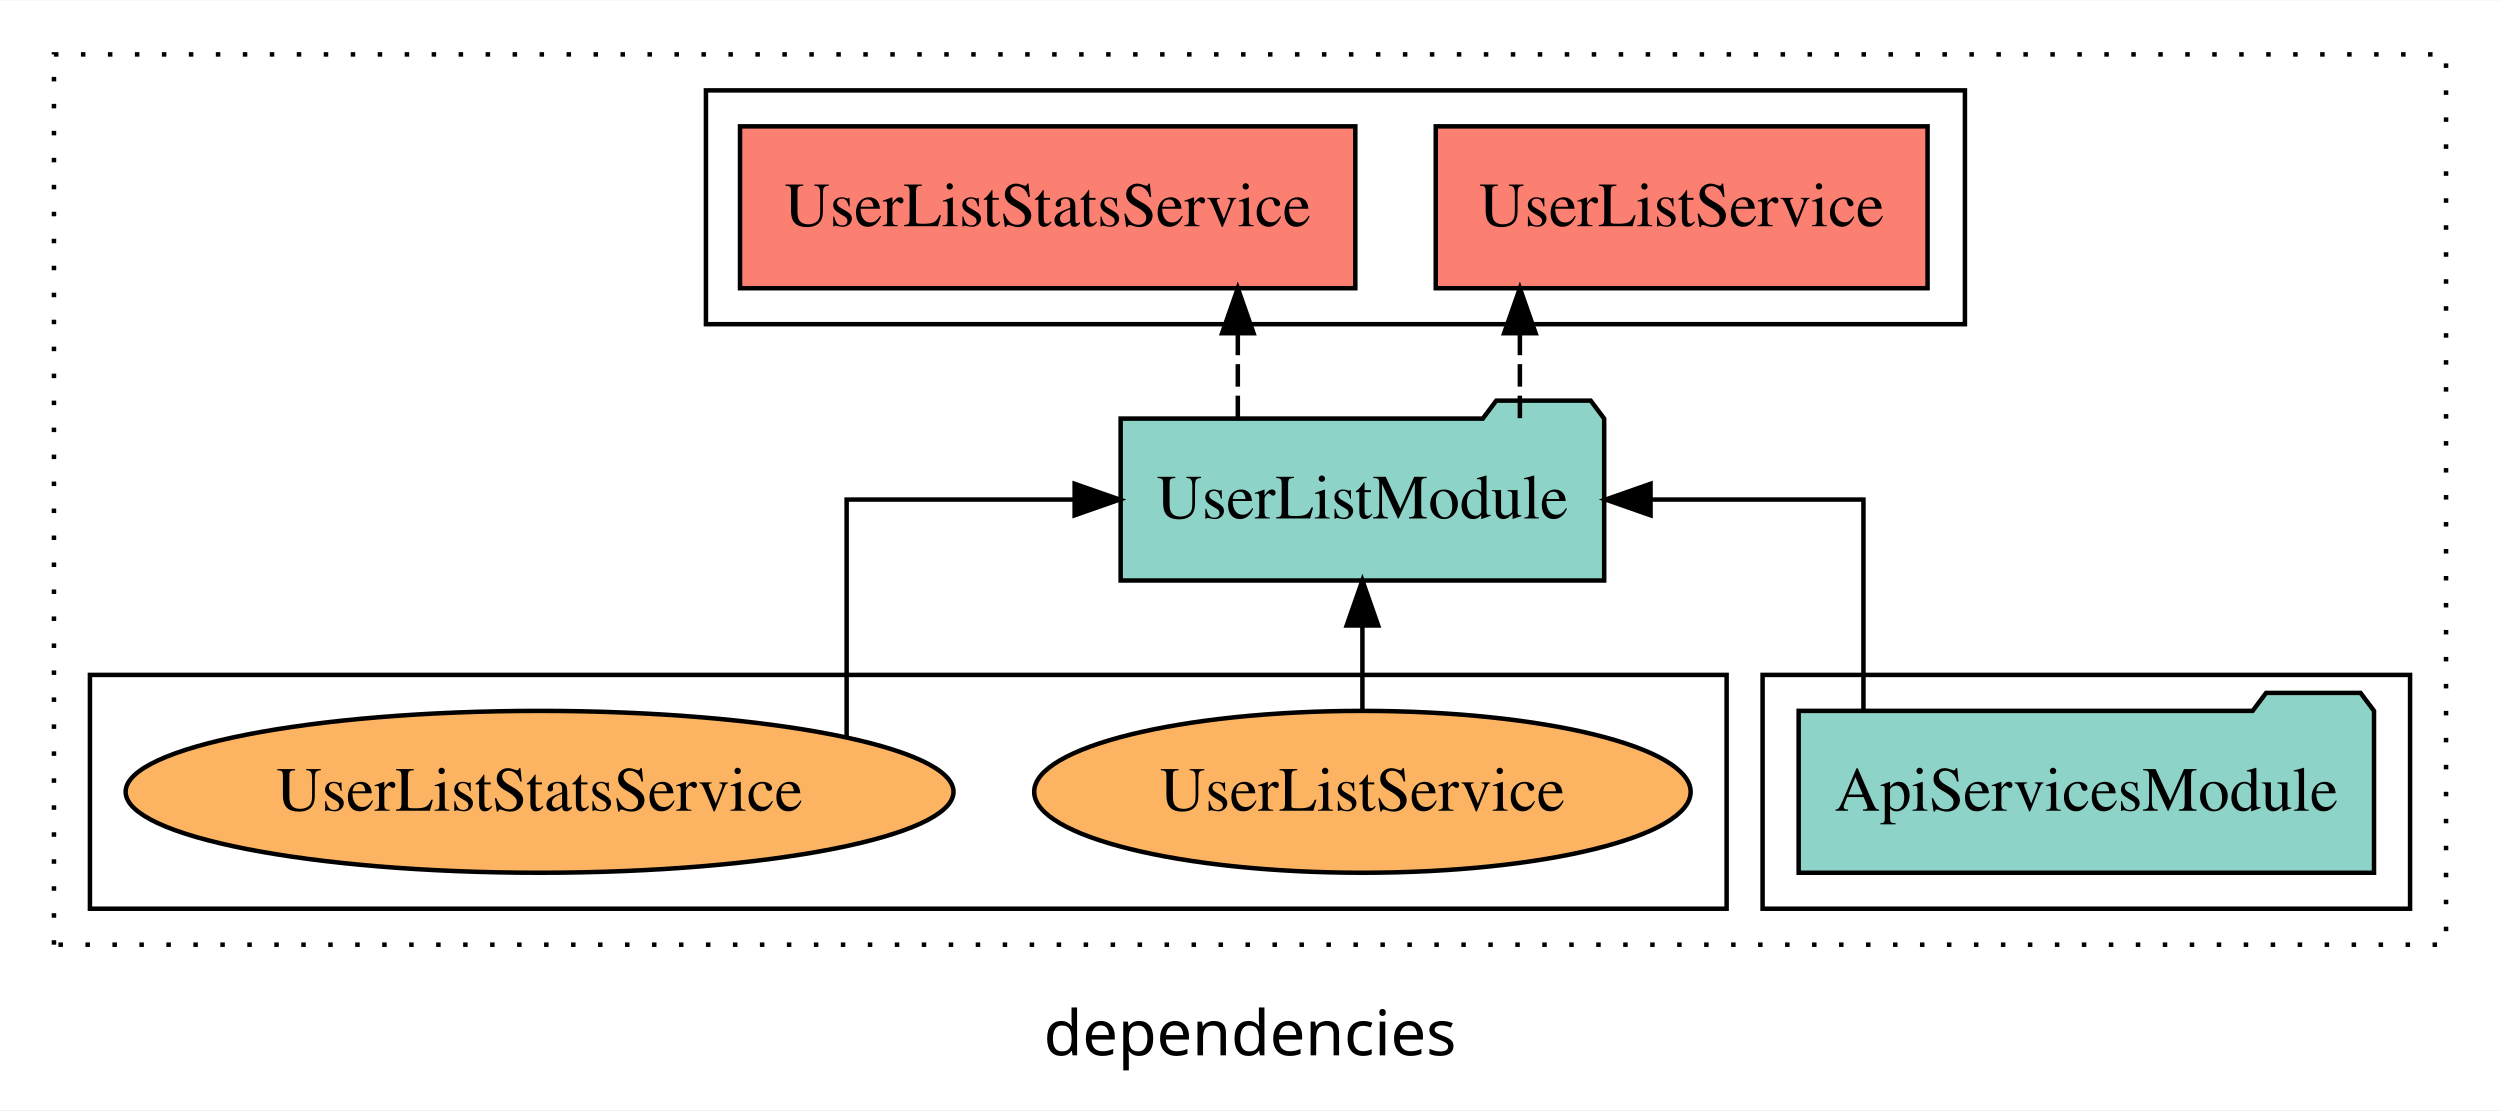
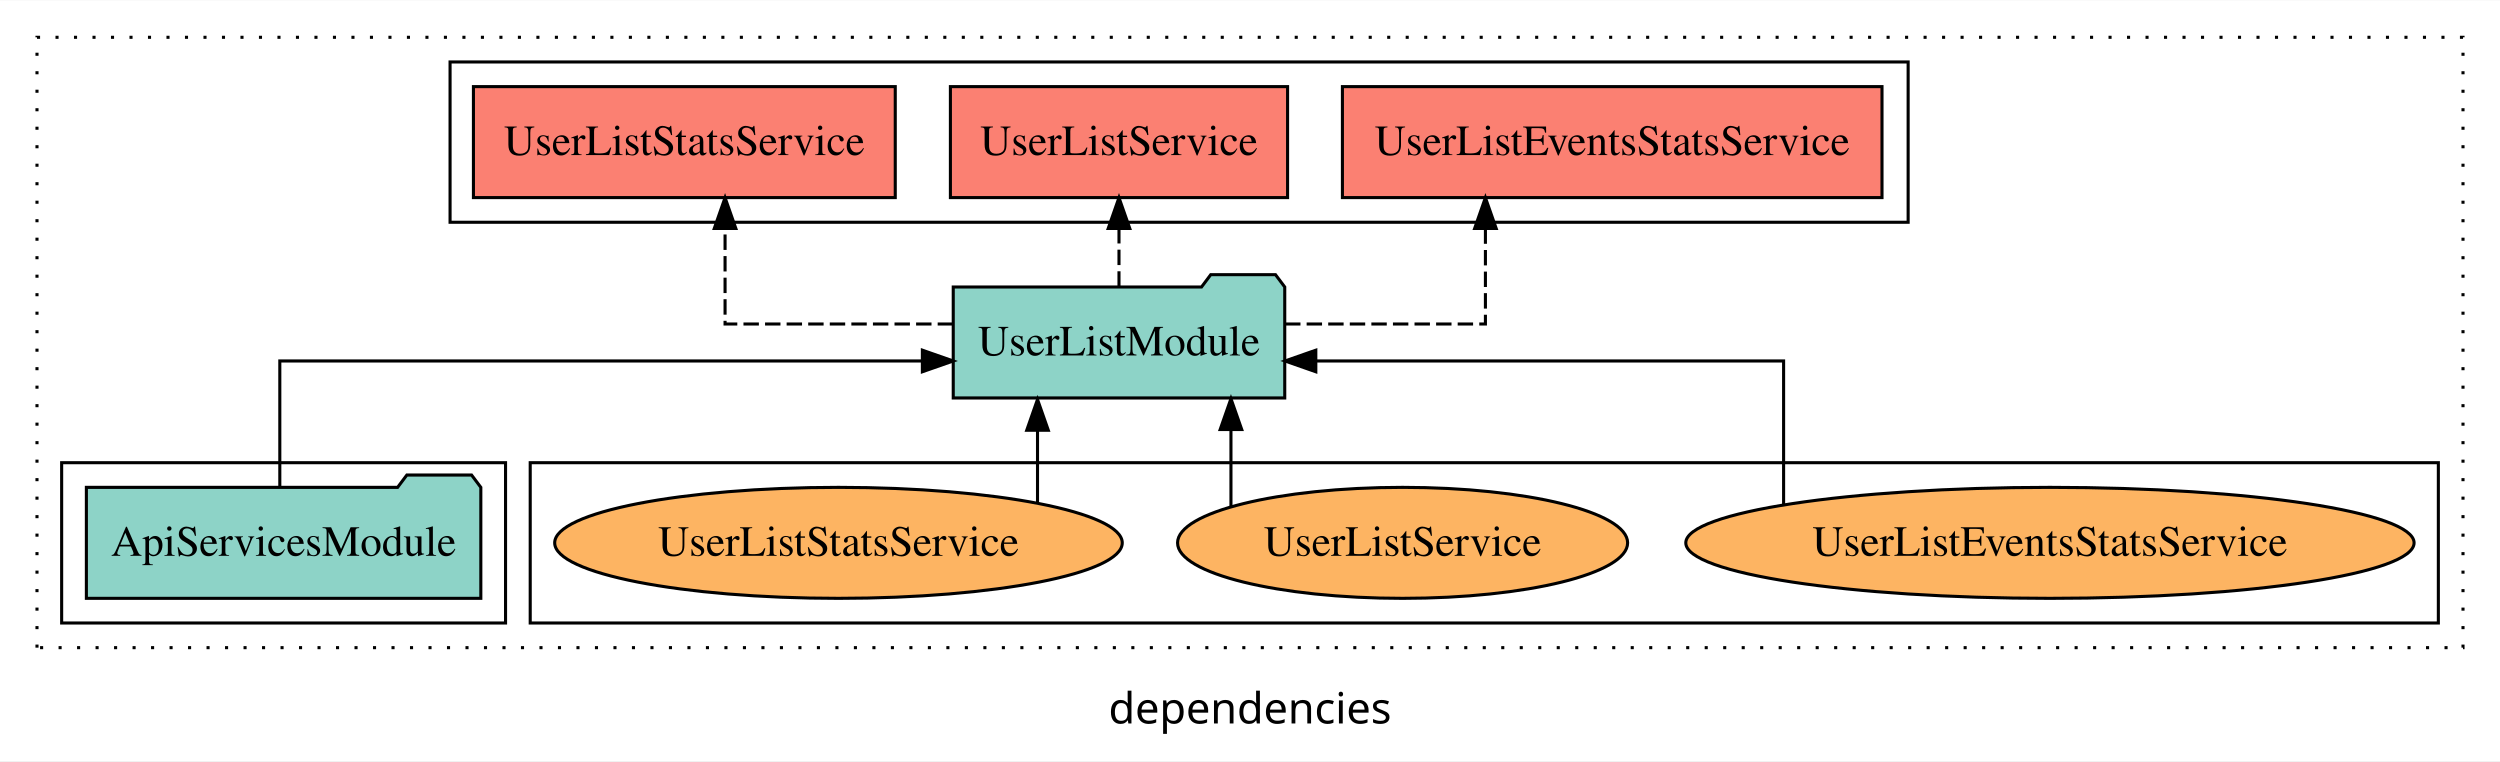
- <svg xmlns="http://www.w3.org/2000/svg" width="556pt" height="247pt" viewBox="0.00 0.00 556.00 246.80">
+ <svg xmlns="http://www.w3.org/2000/svg" width="811pt" height="247pt" viewBox="0.00 0.00 811.00 246.80">
  <g id="graph0" class="graph" transform="scale(1 1) rotate(0) translate(4 242.8)">
-     <polygon fill="white" stroke="transparent" points="-4,4 -4,-242.8 552,-242.8 552,4 -4,4" />
-     <text text-anchor="middle" x="274" y="-8.2" font-family="sans-serif" font-size="14.00">dependencies</text>
+     <polygon fill="white" stroke="transparent" points="-4,4 -4,-242.8 807,-242.8 807,4 -4,4" />
+     <text text-anchor="middle" x="401.5" y="-8.2" font-family="sans-serif" font-size="14.00">dependencies</text>
    <g id="clust1" class="cluster">
-       <polygon fill="none" stroke="black" stroke-dasharray="1,5" points="8,-32.8 8,-230.8 540,-230.8 540,-32.8 8,-32.8" />
+       <polygon fill="none" stroke="black" stroke-dasharray="1,5" points="8,-32.8 8,-230.8 795,-230.8 795,-32.8 8,-32.8" />
+     </g>
+     <g id="clust6" class="cluster">
+       <polygon fill="none" stroke="black" points="168,-40.8 168,-92.8 787,-92.8 787,-40.8 168,-40.8" />
    </g>
    <g id="clust3" class="cluster">
-       <polygon fill="none" stroke="black" points="388,-40.8 388,-92.8 532,-92.8 532,-40.8 388,-40.8" />
+       <polygon fill="none" stroke="black" points="16,-40.8 16,-92.8 160,-92.8 160,-40.8 16,-40.8" />
    </g>
    <g id="clust4" class="cluster">
-       <polygon fill="none" stroke="black" points="153,-170.8 153,-222.8 433,-222.8 433,-170.8 153,-170.8" />
-     </g>
-     <g id="clust6" class="cluster">
-       <polygon fill="none" stroke="black" points="16,-40.8 16,-92.8 380,-92.8 380,-40.8 16,-40.8" />
+       <polygon fill="none" stroke="black" points="142,-170.8 142,-222.8 615,-222.8 615,-170.8 142,-170.8" />
    </g>
    <g id="node1" class="node">
-       <polygon fill="#8dd3c7" stroke="black" points="523.98,-84.8 520.98,-88.8 499.98,-88.8 496.98,-84.8 396.02,-84.8 396.02,-48.8 523.98,-48.8 523.98,-84.8" />
-       <text text-anchor="middle" x="460" y="-62.6" font-family="Times,serif" font-size="14.00">ApiServicesModule</text>
+       <polygon fill="#8dd3c7" stroke="black" points="151.98,-84.8 148.98,-88.8 127.98,-88.8 124.98,-84.8 24.02,-84.8 24.02,-48.8 151.98,-48.8 151.98,-84.8" />
+       <text text-anchor="middle" x="88" y="-62.6" font-family="Times,serif" font-size="14.00">ApiServicesModule</text>
    </g>
    <g id="node2" class="node">
-       <polygon fill="#8dd3c7" stroke="black" points="352.77,-149.8 349.77,-153.8 328.77,-153.8 325.77,-149.8 245.23,-149.8 245.23,-113.8 352.77,-113.8 352.77,-149.8" />
-       <text text-anchor="middle" x="299" y="-127.6" font-family="Times,serif" font-size="14.00">UserListModule</text>
+       <polygon fill="#8dd3c7" stroke="black" points="412.77,-149.8 409.77,-153.8 388.77,-153.8 385.77,-149.8 305.23,-149.8 305.23,-113.8 412.77,-113.8 412.77,-149.8" />
+       <text text-anchor="middle" x="359" y="-127.6" font-family="Times,serif" font-size="14.00">UserListModule</text>
    </g>
    <g id="edge1" class="edge">
-       <path fill="none" stroke="black" d="M410.43,-84.91C410.43,-104.14 410.43,-131.8 410.43,-131.8 410.43,-131.8 363.08,-131.8 363.08,-131.8" />
-       <polygon fill="black" stroke="black" points="363.08,-128.3 353.08,-131.8 363.08,-135.3 363.08,-128.3" />
+       <path fill="none" stroke="black" d="M86.77,-84.82C86.77,-102.17 86.77,-125.8 86.77,-125.8 86.77,-125.8 295.22,-125.8 295.22,-125.8" />
+       <polygon fill="black" stroke="black" points="295.22,-129.3 305.22,-125.8 295.22,-122.3 295.22,-129.3" />
    </g>
    <g id="node3" class="node">
-       <polygon fill="#fb8072" stroke="black" points="424.69,-214.8 315.31,-214.8 315.31,-178.8 424.69,-178.8 424.69,-214.8" />
-       <text text-anchor="middle" x="370" y="-192.6" font-family="Times,serif" font-size="14.00">UserListService </text>
+       <polygon fill="#fb8072" stroke="black" points="606.52,-214.8 431.48,-214.8 431.48,-178.8 606.52,-178.8 606.52,-214.8" />
+       <text text-anchor="middle" x="519" y="-192.6" font-family="Times,serif" font-size="14.00">UserListEventsStatsService </text>
    </g>
    <g id="edge2" class="edge">
-       <path fill="none" stroke="black" stroke-dasharray="5,2" d="M334.02,-149.91C334.02,-149.91 334.02,-168.79 334.02,-168.79" />
-       <polygon fill="black" stroke="black" points="330.52,-168.79 334.02,-178.79 337.52,-168.79 330.52,-168.79" />
+       <path fill="none" stroke="black" stroke-dasharray="5,2" d="M412.87,-137.8C444.32,-137.8 477.87,-137.8 477.87,-137.8 477.87,-137.8 477.87,-168.78 477.87,-168.78" />
+       <polygon fill="black" stroke="black" points="474.37,-168.78 477.87,-178.78 481.37,-168.78 474.37,-168.78" />
    </g>
    <g id="node4" class="node">
-       <polygon fill="#fb8072" stroke="black" points="297.42,-214.8 160.58,-214.8 160.58,-178.8 297.42,-178.8 297.42,-214.8" />
-       <text text-anchor="middle" x="229" y="-192.6" font-family="Times,serif" font-size="14.00">UserListStatsService </text>
+       <polygon fill="#fb8072" stroke="black" points="413.69,-214.8 304.31,-214.8 304.31,-178.8 413.69,-178.8 413.69,-214.8" />
+       <text text-anchor="middle" x="359" y="-192.6" font-family="Times,serif" font-size="14.00">UserListService </text>
    </g>
    <g id="edge3" class="edge">
-       <path fill="none" stroke="black" stroke-dasharray="5,2" d="M271.29,-149.91C271.29,-149.91 271.29,-168.79 271.29,-168.79" />
-       <polygon fill="black" stroke="black" points="267.79,-168.79 271.29,-178.79 274.79,-168.79 267.79,-168.79" />
+       <path fill="none" stroke="black" stroke-dasharray="5,2" d="M359,-149.91C359,-149.91 359,-168.79 359,-168.79" />
+       <polygon fill="black" stroke="black" points="355.5,-168.79 359,-178.79 362.5,-168.79 355.5,-168.79" />
    </g>
    <g id="node5" class="node">
-       <ellipse fill="#fdb462" stroke="black" cx="299" cy="-66.8" rx="73" ry="18" />
-       <text text-anchor="middle" x="299" y="-62.6" font-family="Times,serif" font-size="14.00">UserListService</text>
+       <polygon fill="#fb8072" stroke="black" points="286.42,-214.8 149.58,-214.8 149.58,-178.8 286.42,-178.8 286.42,-214.8" />
+       <text text-anchor="middle" x="218" y="-192.6" font-family="Times,serif" font-size="14.00">UserListStatsService </text>
    </g>
    <g id="edge4" class="edge">
-       <path fill="none" stroke="black" d="M299,-84.91C299,-84.91 299,-103.79 299,-103.79" />
-       <polygon fill="black" stroke="black" points="295.5,-103.79 299,-113.79 302.5,-103.79 295.5,-103.79" />
+       <path fill="none" stroke="black" stroke-dasharray="5,2" d="M305.18,-137.8C270.25,-137.8 231.21,-137.8 231.21,-137.8 231.21,-137.8 231.21,-168.78 231.21,-168.78" />
+       <polygon fill="black" stroke="black" points="227.71,-168.78 231.21,-178.78 234.71,-168.78 227.71,-168.78" />
    </g>
    <g id="node6" class="node">
-       <ellipse fill="#fdb462" stroke="black" cx="116" cy="-66.8" rx="92.06" ry="18" />
-       <text text-anchor="middle" x="116" y="-62.6" font-family="Times,serif" font-size="14.00">UserListStatsService</text>
+       <ellipse fill="#fdb462" stroke="black" cx="661" cy="-66.8" rx="118.13" ry="18" />
+       <text text-anchor="middle" x="661" y="-62.6" font-family="Times,serif" font-size="14.00">UserListEventsStatsService</text>
    </g>
    <g id="edge5" class="edge">
-       <path fill="none" stroke="black" d="M184.29,-79.03C184.29,-97.85 184.29,-131.8 184.29,-131.8 184.29,-131.8 235,-131.8 235,-131.8" />
-       <polygon fill="black" stroke="black" points="235,-135.3 245,-131.8 235,-128.3 235,-135.3" />
+       <path fill="none" stroke="black" d="M574.6,-79.31C574.6,-96.63 574.6,-125.8 574.6,-125.8 574.6,-125.8 422.85,-125.8 422.85,-125.8" />
+       <polygon fill="black" stroke="black" points="422.85,-122.3 412.85,-125.8 422.85,-129.3 422.85,-122.3" />
+     </g>
+     <g id="node7" class="node">
+       <ellipse fill="#fdb462" stroke="black" cx="451" cy="-66.8" rx="73" ry="18" />
+       <text text-anchor="middle" x="451" y="-62.6" font-family="Times,serif" font-size="14.00">UserListService</text>
+     </g>
+     <g id="edge6" class="edge">
+       <path fill="none" stroke="black" d="M395.32,-78.72C395.32,-78.72 395.32,-103.57 395.32,-103.57" />
+       <polygon fill="black" stroke="black" points="391.82,-103.57 395.32,-113.57 398.82,-103.57 391.82,-103.57" />
+     </g>
+     <g id="node8" class="node">
+       <ellipse fill="#fdb462" stroke="black" cx="268" cy="-66.8" rx="92.06" ry="18" />
+       <text text-anchor="middle" x="268" y="-62.6" font-family="Times,serif" font-size="14.00">UserListStatsService</text>
+     </g>
+     <g id="edge7" class="edge">
+       <path fill="none" stroke="black" d="M332.57,-79.64C332.57,-79.64 332.57,-103.32 332.57,-103.32" />
+       <polygon fill="black" stroke="black" points="329.07,-103.32 332.57,-113.32 336.07,-103.32 329.07,-103.32" />
    </g>
  </g>
</svg>
